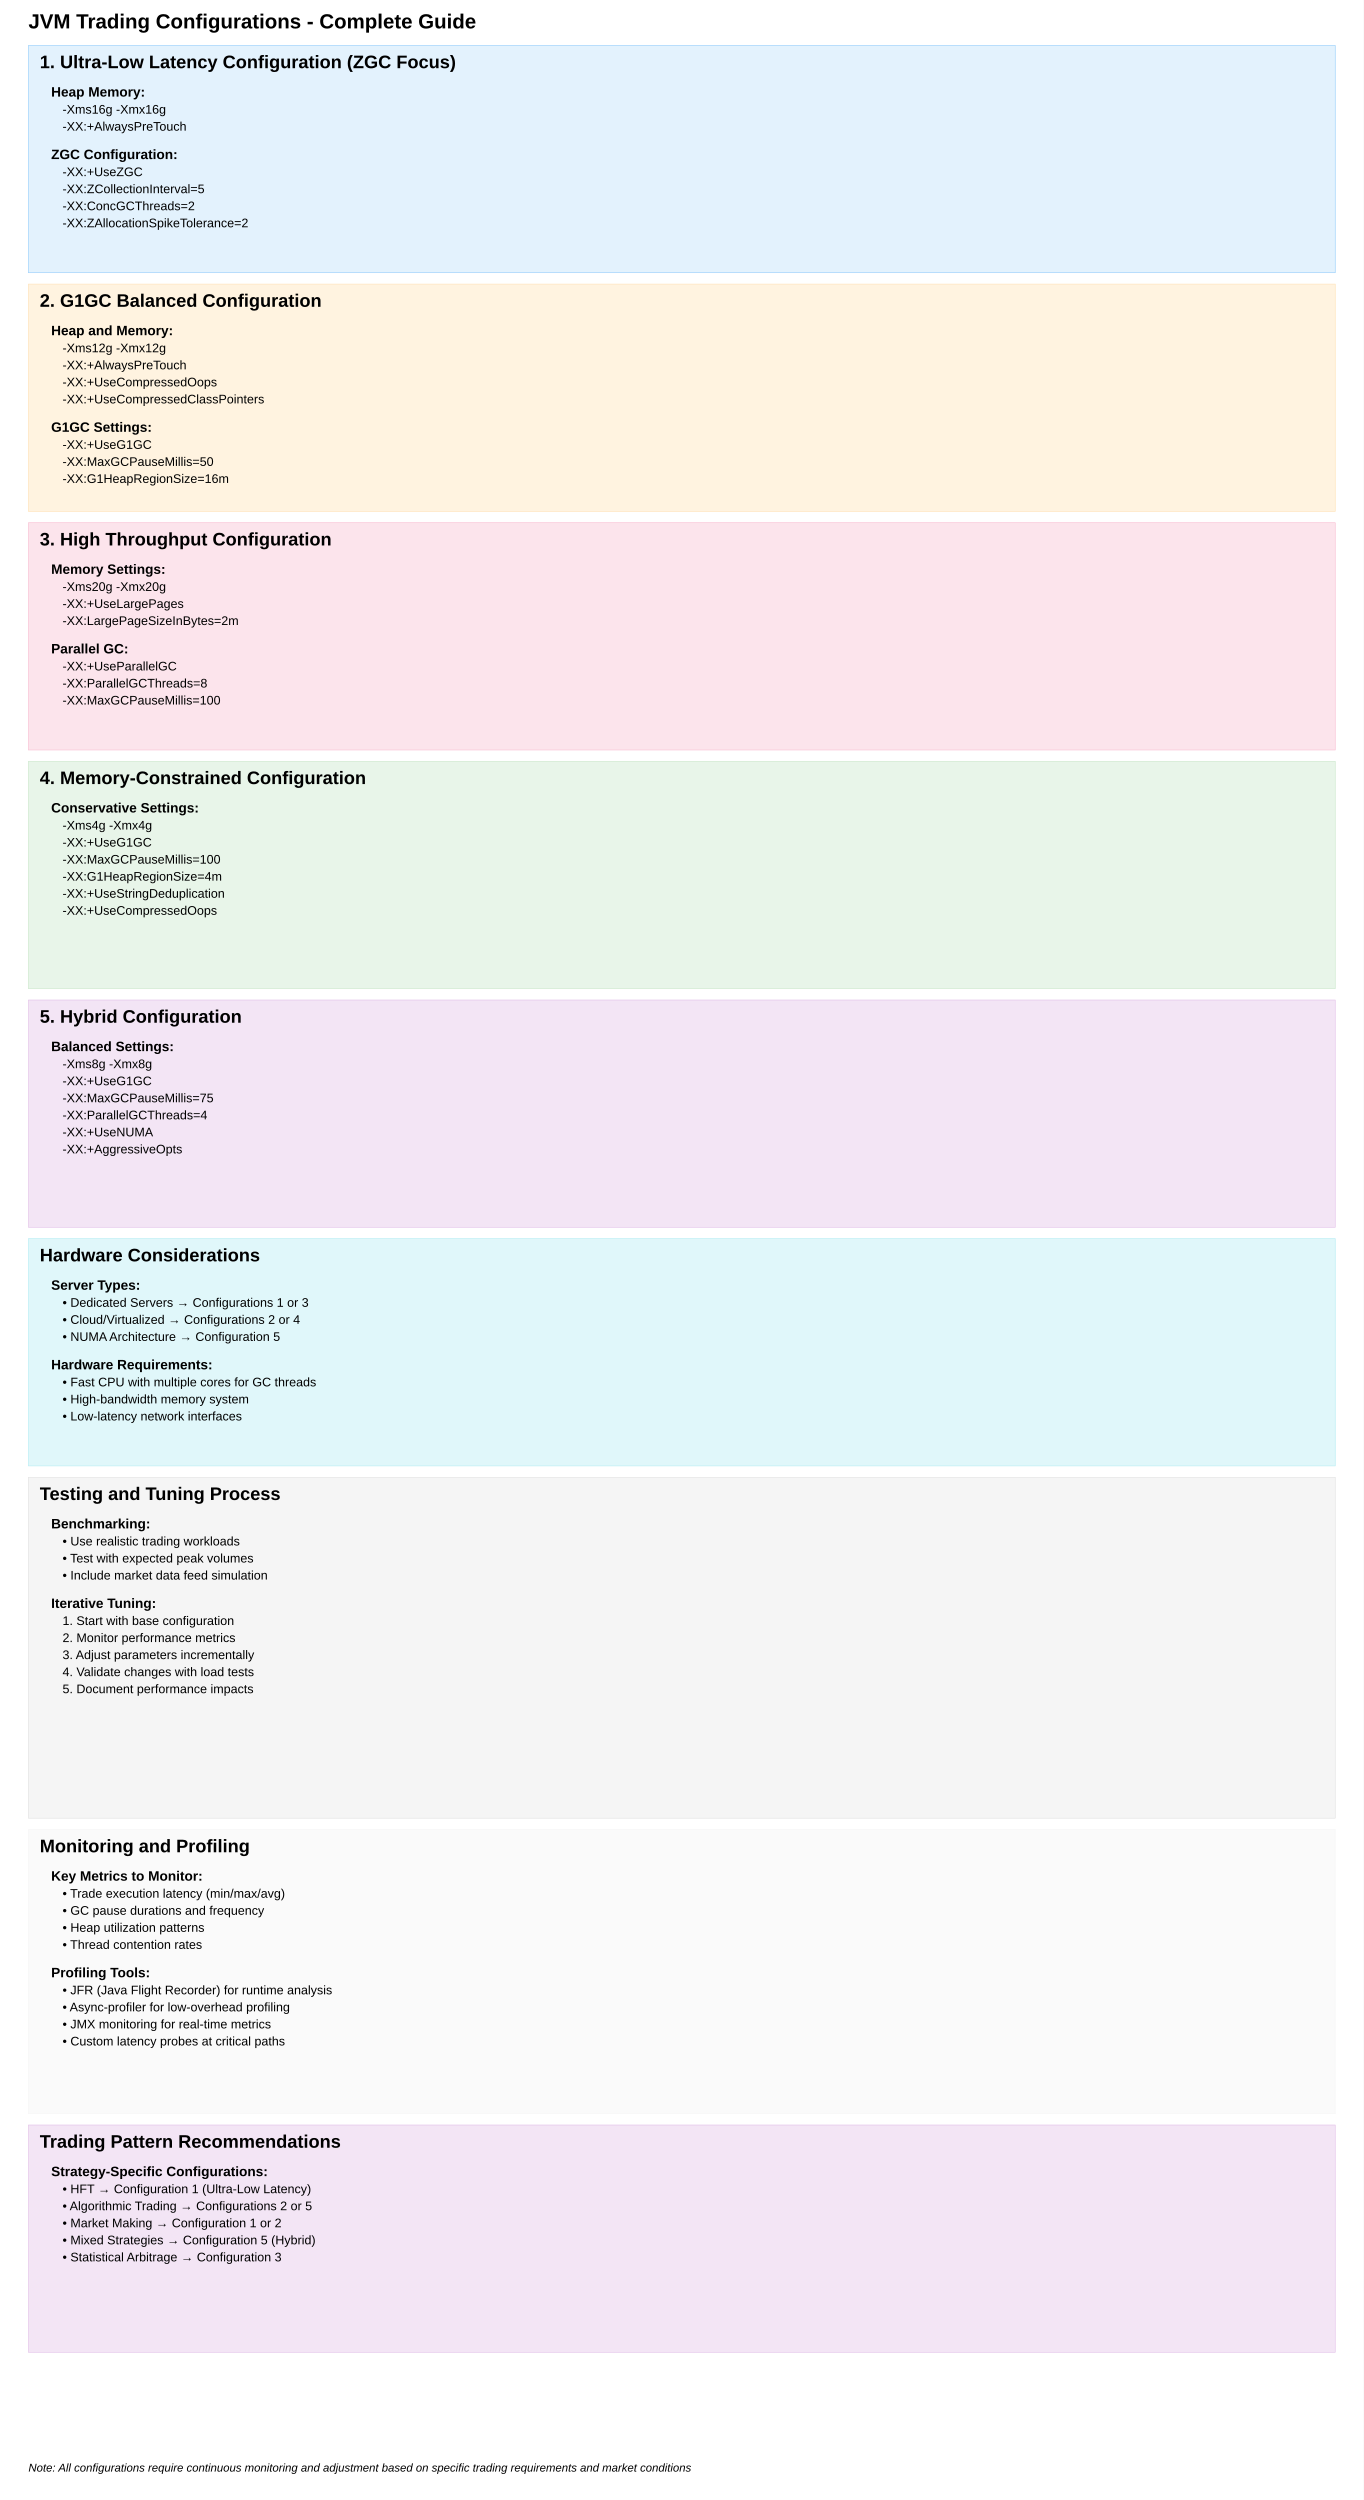
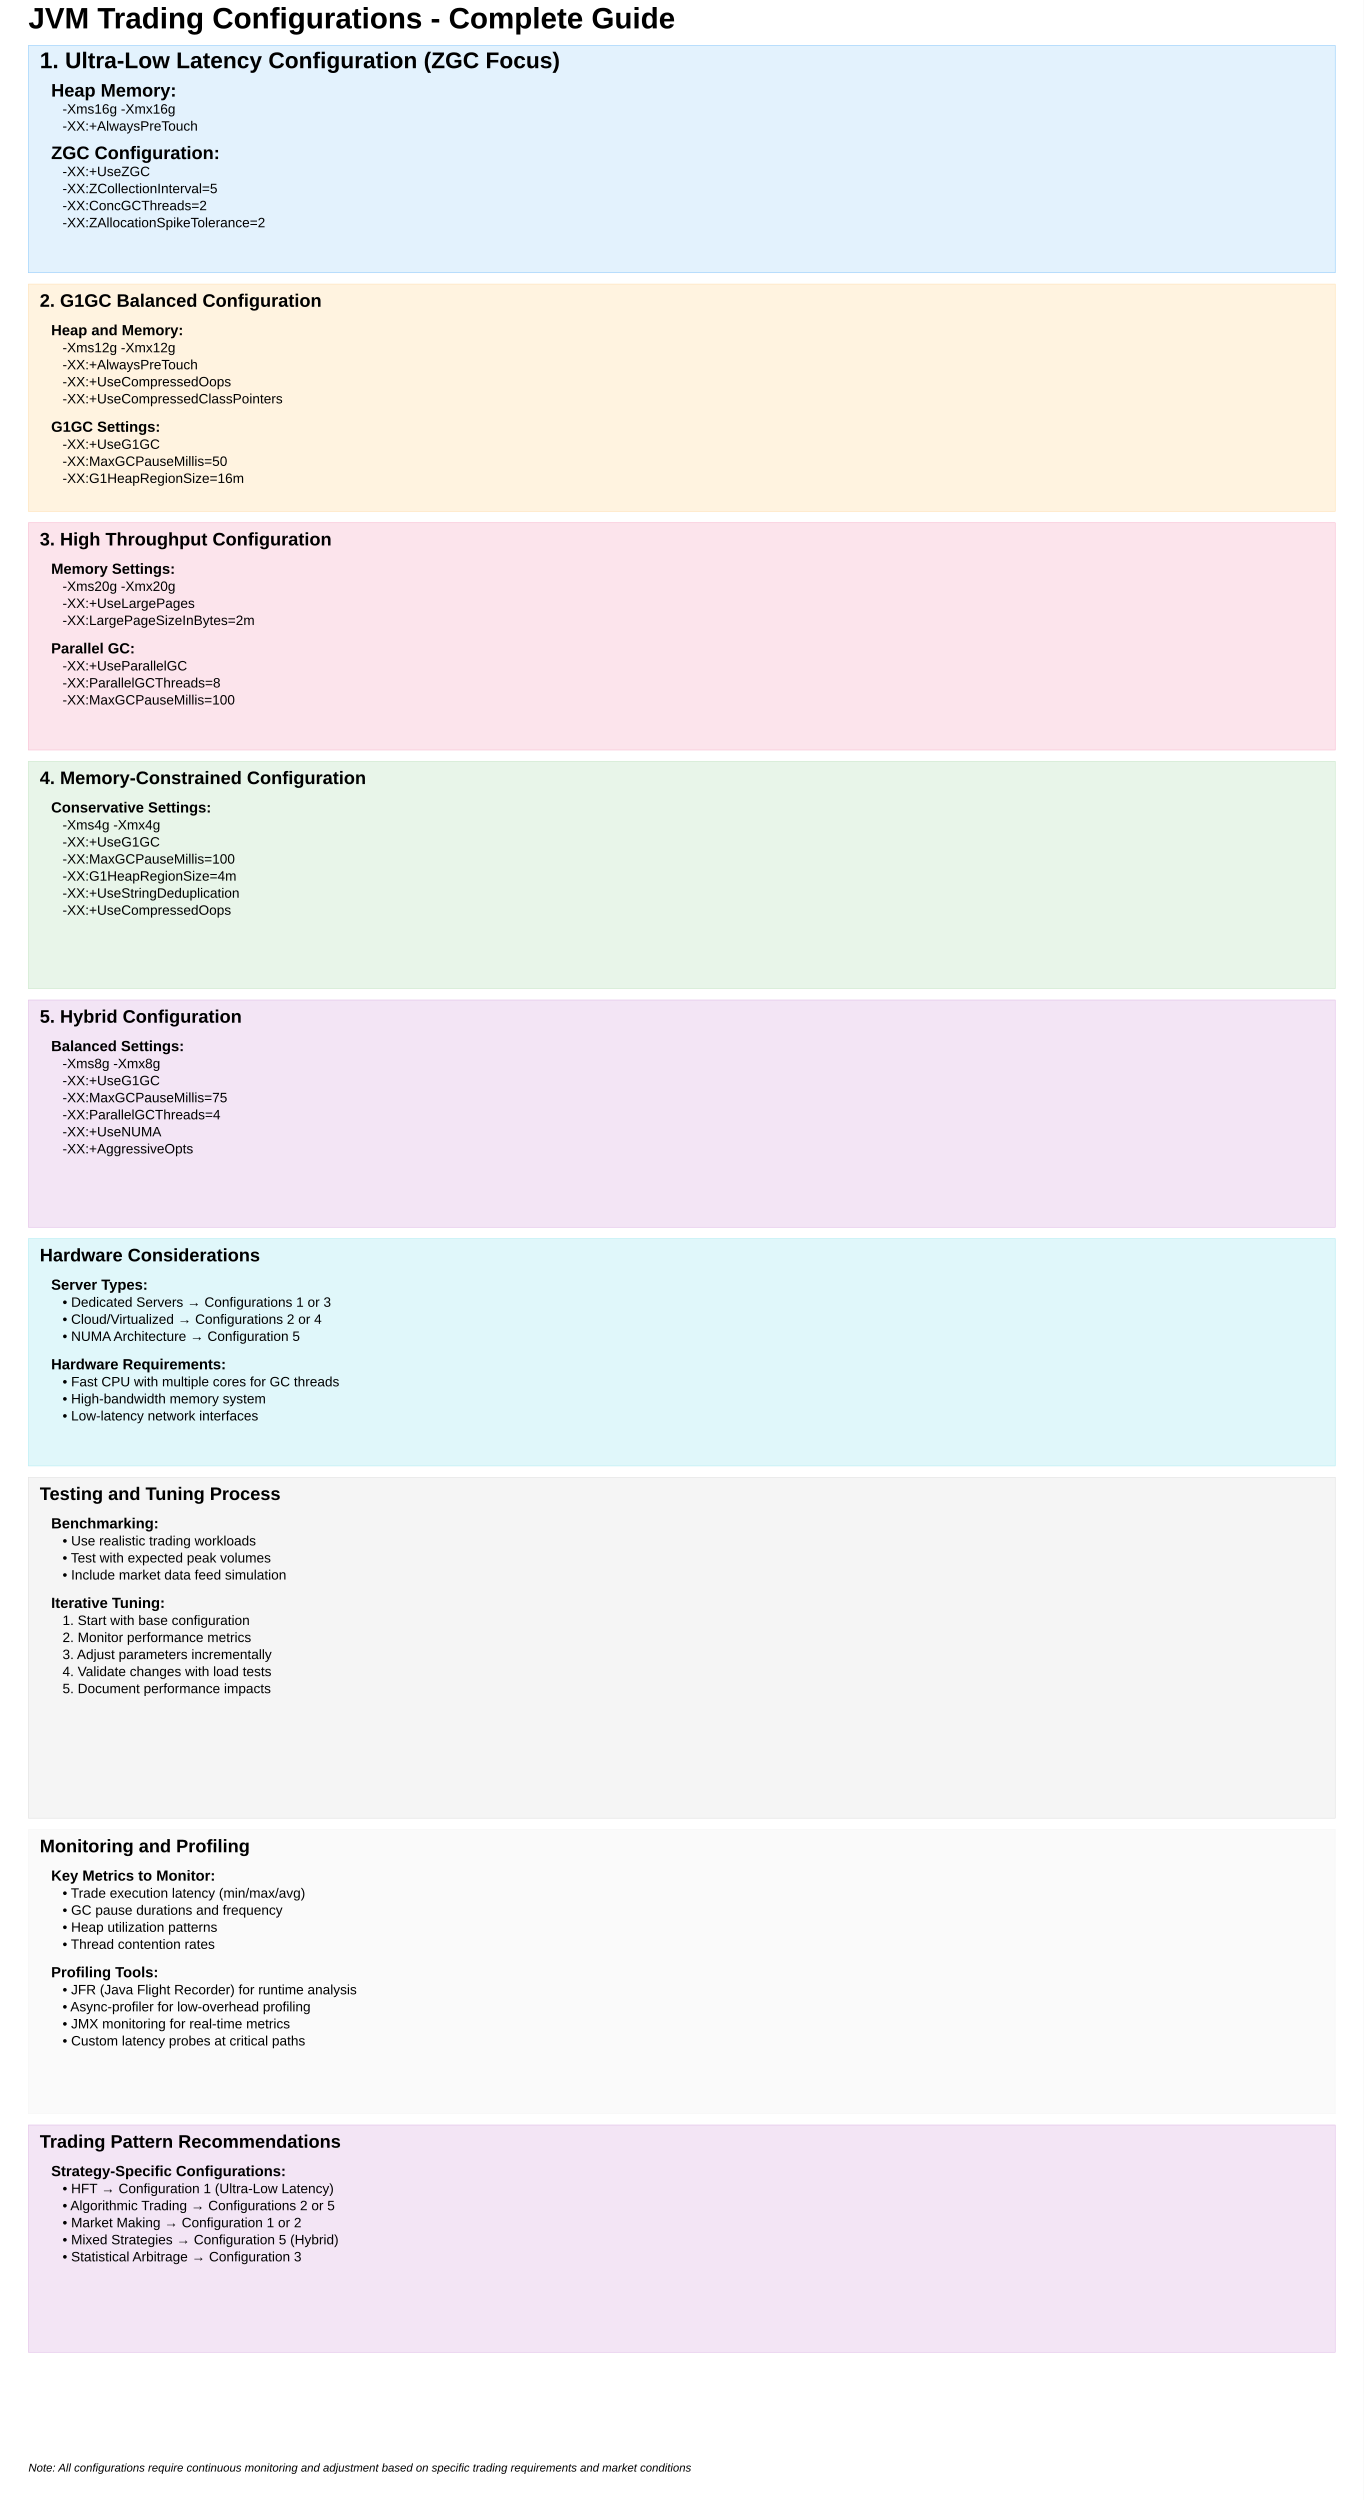
<svg xmlns="http://www.w3.org/2000/svg" viewBox="0 0 2400 4400">
  <rect x="0" y="0" width="2400" height="4400" fill="white" />
-   <text x="50" y="50" font-family="Arial" font-size="36" font-weight="bold">JVM Trading Configurations - Complete Guide</text>
+   <text x="50" y="50" font-family="Arial" font-size="52" font-weight="bold">JVM Trading Configurations - Complete Guide</text>
  <rect x="50" y="80" width="2300" height="400" fill="#e3f2fd" stroke="#90caf9" />
-   <text x="70" y="120" font-family="Arial" font-size="32" font-weight="bold">1. Ultra-Low Latency Configuration (ZGC Focus)</text>
-   <text x="90" y="170" font-family="Arial" font-size="24" font-weight="bold">Heap Memory:</text>
-   <text x="110" y="200" font-family="Arial" font-size="22">-Xms16g -Xmx16g</text>
-   <text x="110" y="230" font-family="Arial" font-size="22">-XX:+AlwaysPreTouch</text>
-   <text x="90" y="280" font-family="Arial" font-size="24" font-weight="bold">ZGC Configuration:</text>
-   <text x="110" y="310" font-family="Arial" font-size="22">-XX:+UseZGC</text>
-   <text x="110" y="340" font-family="Arial" font-size="22">-XX:ZCollectionInterval=5</text>
-   <text x="110" y="370" font-family="Arial" font-size="22">-XX:ConcGCThreads=2</text>
-   <text x="110" y="400" font-family="Arial" font-size="22">-XX:ZAllocationSpikeTolerance=2</text>
+   <text x="70" y="120" font-family="Arial" font-size="40" font-weight="bold">1. Ultra-Low Latency Configuration (ZGC Focus)</text>
+   <text x="90" y="170" font-family="Arial" font-size="32" font-weight="bold">Heap Memory:</text>
+   <text x="110" y="200" font-family="Arial" font-size="24">-Xms16g -Xmx16g</text>
+   <text x="110" y="230" font-family="Arial" font-size="24">-XX:+AlwaysPreTouch</text>
+   <text x="90" y="280" font-family="Arial" font-size="32" font-weight="bold">ZGC Configuration:</text>
+   <text x="110" y="310" font-family="Arial" font-size="24">-XX:+UseZGC</text>
+   <text x="110" y="340" font-family="Arial" font-size="24">-XX:ZCollectionInterval=5</text>
+   <text x="110" y="370" font-family="Arial" font-size="24">-XX:ConcGCThreads=2</text>
+   <text x="110" y="400" font-family="Arial" font-size="24">-XX:ZAllocationSpikeTolerance=2</text>
  <rect x="50" y="500" width="2300" height="400" fill="#fff3e0" stroke="#ffe0b2" />
  <text x="70" y="540" font-family="Arial" font-size="32" font-weight="bold">2. G1GC Balanced Configuration</text>
-   <text x="90" y="590" font-family="Arial" font-size="24" font-weight="bold">Heap and Memory:</text>
-   <text x="110" y="620" font-family="Arial" font-size="22">-Xms12g -Xmx12g</text>
-   <text x="110" y="650" font-family="Arial" font-size="22">-XX:+AlwaysPreTouch</text>
-   <text x="110" y="680" font-family="Arial" font-size="22">-XX:+UseCompressedOops</text>
-   <text x="110" y="710" font-family="Arial" font-size="22">-XX:+UseCompressedClassPointers</text>
-   <text x="90" y="760" font-family="Arial" font-size="24" font-weight="bold">G1GC Settings:</text>
-   <text x="110" y="790" font-family="Arial" font-size="22">-XX:+UseG1GC</text>
-   <text x="110" y="820" font-family="Arial" font-size="22">-XX:MaxGCPauseMillis=50</text>
-   <text x="110" y="850" font-family="Arial" font-size="22">-XX:G1HeapRegionSize=16m</text>
+   <text x="90" y="590" font-family="Arial" font-size="26" font-weight="bold">Heap and Memory:</text>
+   <text x="110" y="620" font-family="Arial" font-size="24">-Xms12g -Xmx12g</text>
+   <text x="110" y="650" font-family="Arial" font-size="24">-XX:+AlwaysPreTouch</text>
+   <text x="110" y="680" font-family="Arial" font-size="24">-XX:+UseCompressedOops</text>
+   <text x="110" y="710" font-family="Arial" font-size="24">-XX:+UseCompressedClassPointers</text>
+   <text x="90" y="760" font-family="Arial" font-size="26" font-weight="bold">G1GC Settings:</text>
+   <text x="110" y="790" font-family="Arial" font-size="24">-XX:+UseG1GC</text>
+   <text x="110" y="820" font-family="Arial" font-size="24">-XX:MaxGCPauseMillis=50</text>
+   <text x="110" y="850" font-family="Arial" font-size="24">-XX:G1HeapRegionSize=16m</text>
  <rect x="50" y="920" width="2300" height="400" fill="#fce4ec" stroke="#f8bbd0" />
  <text x="70" y="960" font-family="Arial" font-size="32" font-weight="bold">3. High Throughput Configuration</text>
-   <text x="90" y="1010" font-family="Arial" font-size="24" font-weight="bold">Memory Settings:</text>
-   <text x="110" y="1040" font-family="Arial" font-size="22">-Xms20g -Xmx20g</text>
-   <text x="110" y="1070" font-family="Arial" font-size="22">-XX:+UseLargePages</text>
-   <text x="110" y="1100" font-family="Arial" font-size="22">-XX:LargePageSizeInBytes=2m</text>
-   <text x="90" y="1150" font-family="Arial" font-size="24" font-weight="bold">Parallel GC:</text>
-   <text x="110" y="1180" font-family="Arial" font-size="22">-XX:+UseParallelGC</text>
-   <text x="110" y="1210" font-family="Arial" font-size="22">-XX:ParallelGCThreads=8</text>
-   <text x="110" y="1240" font-family="Arial" font-size="22">-XX:MaxGCPauseMillis=100</text>
+   <text x="90" y="1010" font-family="Arial" font-size="26" font-weight="bold">Memory Settings:</text>
+   <text x="110" y="1040" font-family="Arial" font-size="24">-Xms20g -Xmx20g</text>
+   <text x="110" y="1070" font-family="Arial" font-size="24">-XX:+UseLargePages</text>
+   <text x="110" y="1100" font-family="Arial" font-size="24">-XX:LargePageSizeInBytes=2m</text>
+   <text x="90" y="1150" font-family="Arial" font-size="26" font-weight="bold">Parallel GC:</text>
+   <text x="110" y="1180" font-family="Arial" font-size="24">-XX:+UseParallelGC</text>
+   <text x="110" y="1210" font-family="Arial" font-size="24">-XX:ParallelGCThreads=8</text>
+   <text x="110" y="1240" font-family="Arial" font-size="24">-XX:MaxGCPauseMillis=100</text>
  <rect x="50" y="1340" width="2300" height="400" fill="#e8f5e9" stroke="#c8e6c9" />
  <text x="70" y="1380" font-family="Arial" font-size="32" font-weight="bold">4. Memory-Constrained Configuration</text>
-   <text x="90" y="1430" font-family="Arial" font-size="24" font-weight="bold">Conservative Settings:</text>
-   <text x="110" y="1460" font-family="Arial" font-size="22">-Xms4g -Xmx4g</text>
-   <text x="110" y="1490" font-family="Arial" font-size="22">-XX:+UseG1GC</text>
-   <text x="110" y="1520" font-family="Arial" font-size="22">-XX:MaxGCPauseMillis=100</text>
-   <text x="110" y="1550" font-family="Arial" font-size="22">-XX:G1HeapRegionSize=4m</text>
-   <text x="110" y="1580" font-family="Arial" font-size="22">-XX:+UseStringDeduplication</text>
-   <text x="110" y="1610" font-family="Arial" font-size="22">-XX:+UseCompressedOops</text>
+   <text x="90" y="1430" font-family="Arial" font-size="26" font-weight="bold">Conservative Settings:</text>
+   <text x="110" y="1460" font-family="Arial" font-size="24">-Xms4g -Xmx4g</text>
+   <text x="110" y="1490" font-family="Arial" font-size="24">-XX:+UseG1GC</text>
+   <text x="110" y="1520" font-family="Arial" font-size="24">-XX:MaxGCPauseMillis=100</text>
+   <text x="110" y="1550" font-family="Arial" font-size="24">-XX:G1HeapRegionSize=4m</text>
+   <text x="110" y="1580" font-family="Arial" font-size="24">-XX:+UseStringDeduplication</text>
+   <text x="110" y="1610" font-family="Arial" font-size="24">-XX:+UseCompressedOops</text>
  <rect x="50" y="1760" width="2300" height="400" fill="#f3e5f5" stroke="#e1bee7" />
  <text x="70" y="1800" font-family="Arial" font-size="32" font-weight="bold">5. Hybrid Configuration</text>
-   <text x="90" y="1850" font-family="Arial" font-size="24" font-weight="bold">Balanced Settings:</text>
-   <text x="110" y="1880" font-family="Arial" font-size="22">-Xms8g -Xmx8g</text>
-   <text x="110" y="1910" font-family="Arial" font-size="22">-XX:+UseG1GC</text>
-   <text x="110" y="1940" font-family="Arial" font-size="22">-XX:MaxGCPauseMillis=75</text>
-   <text x="110" y="1970" font-family="Arial" font-size="22">-XX:ParallelGCThreads=4</text>
-   <text x="110" y="2000" font-family="Arial" font-size="22">-XX:+UseNUMA</text>
-   <text x="110" y="2030" font-family="Arial" font-size="22">-XX:+AggressiveOpts</text>
+   <text x="90" y="1850" font-family="Arial" font-size="26" font-weight="bold">Balanced Settings:</text>
+   <text x="110" y="1880" font-family="Arial" font-size="24">-Xms8g -Xmx8g</text>
+   <text x="110" y="1910" font-family="Arial" font-size="24">-XX:+UseG1GC</text>
+   <text x="110" y="1940" font-family="Arial" font-size="24">-XX:MaxGCPauseMillis=75</text>
+   <text x="110" y="1970" font-family="Arial" font-size="24">-XX:ParallelGCThreads=4</text>
+   <text x="110" y="2000" font-family="Arial" font-size="24">-XX:+UseNUMA</text>
+   <text x="110" y="2030" font-family="Arial" font-size="24">-XX:+AggressiveOpts</text>
  <rect x="50" y="2180" width="2300" height="400" fill="#e0f7fa" stroke="#b2ebf2" />
  <text x="70" y="2220" font-family="Arial" font-size="32" font-weight="bold">Hardware Considerations</text>
-   <text x="90" y="2270" font-family="Arial" font-size="24" font-weight="bold">Server Types:</text>
-   <text x="110" y="2300" font-family="Arial" font-size="22">• Dedicated Servers → Configurations 1 or 3</text>
-   <text x="110" y="2330" font-family="Arial" font-size="22">• Cloud/Virtualized → Configurations 2 or 4</text>
-   <text x="110" y="2360" font-family="Arial" font-size="22">• NUMA Architecture → Configuration 5</text>
-   <text x="90" y="2410" font-family="Arial" font-size="24" font-weight="bold">Hardware Requirements:</text>
-   <text x="110" y="2440" font-family="Arial" font-size="22">• Fast CPU with multiple cores for GC threads</text>
-   <text x="110" y="2470" font-family="Arial" font-size="22">• High-bandwidth memory system</text>
-   <text x="110" y="2500" font-family="Arial" font-size="22">• Low-latency network interfaces</text>
+   <text x="90" y="2270" font-family="Arial" font-size="26" font-weight="bold">Server Types:</text>
+   <text x="110" y="2300" font-family="Arial" font-size="24">• Dedicated Servers → Configurations 1 or 3</text>
+   <text x="110" y="2330" font-family="Arial" font-size="24">• Cloud/Virtualized → Configurations 2 or 4</text>
+   <text x="110" y="2360" font-family="Arial" font-size="24">• NUMA Architecture → Configuration 5</text>
+   <text x="90" y="2410" font-family="Arial" font-size="26" font-weight="bold">Hardware Requirements:</text>
+   <text x="110" y="2440" font-family="Arial" font-size="24">• Fast CPU with multiple cores for GC threads</text>
+   <text x="110" y="2470" font-family="Arial" font-size="24">• High-bandwidth memory system</text>
+   <text x="110" y="2500" font-family="Arial" font-size="24">• Low-latency network interfaces</text>
  <rect x="50" y="2600" width="2300" height="600" fill="#f5f5f5" stroke="#e0e0e0" />
  <text x="70" y="2640" font-family="Arial" font-size="32" font-weight="bold">Testing and Tuning Process</text>
-   <text x="90" y="2690" font-family="Arial" font-size="24" font-weight="bold">Benchmarking:</text>
-   <text x="110" y="2720" font-family="Arial" font-size="22">• Use realistic trading workloads</text>
-   <text x="110" y="2750" font-family="Arial" font-size="22">• Test with expected peak volumes</text>
-   <text x="110" y="2780" font-family="Arial" font-size="22">• Include market data feed simulation</text>
-   <text x="90" y="2830" font-family="Arial" font-size="24" font-weight="bold">Iterative Tuning:</text>
-   <text x="110" y="2860" font-family="Arial" font-size="22">1. Start with base configuration</text>
-   <text x="110" y="2890" font-family="Arial" font-size="22">2. Monitor performance metrics</text>
-   <text x="110" y="2920" font-family="Arial" font-size="22">3. Adjust parameters incrementally</text>
-   <text x="110" y="2950" font-family="Arial" font-size="22">4. Validate changes with load tests</text>
-   <text x="110" y="2980" font-family="Arial" font-size="22">5. Document performance impacts</text>
+   <text x="90" y="2690" font-family="Arial" font-size="26" font-weight="bold">Benchmarking:</text>
+   <text x="110" y="2720" font-family="Arial" font-size="24">• Use realistic trading workloads</text>
+   <text x="110" y="2750" font-family="Arial" font-size="24">• Test with expected peak volumes</text>
+   <text x="110" y="2780" font-family="Arial" font-size="24">• Include market data feed simulation</text>
+   <text x="90" y="2830" font-family="Arial" font-size="26" font-weight="bold">Iterative Tuning:</text>
+   <text x="110" y="2860" font-family="Arial" font-size="24">1. Start with base configuration</text>
+   <text x="110" y="2890" font-family="Arial" font-size="24">2. Monitor performance metrics</text>
+   <text x="110" y="2920" font-family="Arial" font-size="24">3. Adjust parameters incrementally</text>
+   <text x="110" y="2950" font-family="Arial" font-size="24">4. Validate changes with load tests</text>
+   <text x="110" y="2980" font-family="Arial" font-size="24">5. Document performance impacts</text>
  <rect x="50" y="3220" width="2300" height="500" fill="#fafafa" stroke="#f5f5f5" />
  <text x="70" y="3260" font-family="Arial" font-size="32" font-weight="bold">Monitoring and Profiling</text>
-   <text x="90" y="3310" font-family="Arial" font-size="24" font-weight="bold">Key Metrics to Monitor:</text>
-   <text x="110" y="3340" font-family="Arial" font-size="22">• Trade execution latency (min/max/avg)</text>
-   <text x="110" y="3370" font-family="Arial" font-size="22">• GC pause durations and frequency</text>
-   <text x="110" y="3400" font-family="Arial" font-size="22">• Heap utilization patterns</text>
-   <text x="110" y="3430" font-family="Arial" font-size="22">• Thread contention rates</text>
-   <text x="90" y="3480" font-family="Arial" font-size="24" font-weight="bold">Profiling Tools:</text>
-   <text x="110" y="3510" font-family="Arial" font-size="22">• JFR (Java Flight Recorder) for runtime analysis</text>
-   <text x="110" y="3540" font-family="Arial" font-size="22">• Async-profiler for low-overhead profiling</text>
-   <text x="110" y="3570" font-family="Arial" font-size="22">• JMX monitoring for real-time metrics</text>
-   <text x="110" y="3600" font-family="Arial" font-size="22">• Custom latency probes at critical paths</text>
+   <text x="90" y="3310" font-family="Arial" font-size="26" font-weight="bold">Key Metrics to Monitor:</text>
+   <text x="110" y="3340" font-family="Arial" font-size="24">• Trade execution latency (min/max/avg)</text>
+   <text x="110" y="3370" font-family="Arial" font-size="24">• GC pause durations and frequency</text>
+   <text x="110" y="3400" font-family="Arial" font-size="24">• Heap utilization patterns</text>
+   <text x="110" y="3430" font-family="Arial" font-size="24">• Thread contention rates</text>
+   <text x="90" y="3480" font-family="Arial" font-size="26" font-weight="bold">Profiling Tools:</text>
+   <text x="110" y="3510" font-family="Arial" font-size="24">• JFR (Java Flight Recorder) for runtime analysis</text>
+   <text x="110" y="3540" font-family="Arial" font-size="24">• Async-profiler for low-overhead profiling</text>
+   <text x="110" y="3570" font-family="Arial" font-size="24">• JMX monitoring for real-time metrics</text>
+   <text x="110" y="3600" font-family="Arial" font-size="24">• Custom latency probes at critical paths</text>
  <rect x="50" y="3740" width="2300" height="400" fill="#f3e5f5" stroke="#e1bee7" />
  <text x="70" y="3780" font-family="Arial" font-size="32" font-weight="bold">Trading Pattern Recommendations</text>
-   <text x="90" y="3830" font-family="Arial" font-size="24" font-weight="bold">Strategy-Specific Configurations:</text>
-   <text x="110" y="3860" font-family="Arial" font-size="22">• HFT → Configuration 1 (Ultra-Low Latency)</text>
-   <text x="110" y="3890" font-family="Arial" font-size="22">• Algorithmic Trading → Configurations 2 or 5</text>
-   <text x="110" y="3920" font-family="Arial" font-size="22">• Market Making → Configuration 1 or 2</text>
-   <text x="110" y="3950" font-family="Arial" font-size="22">• Mixed Strategies → Configuration 5 (Hybrid)</text>
-   <text x="110" y="3980" font-family="Arial" font-size="22">• Statistical Arbitrage → Configuration 3</text>
+   <text x="90" y="3830" font-family="Arial" font-size="26" font-weight="bold">Strategy-Specific Configurations:</text>
+   <text x="110" y="3860" font-family="Arial" font-size="24">• HFT → Configuration 1 (Ultra-Low Latency)</text>
+   <text x="110" y="3890" font-family="Arial" font-size="24">• Algorithmic Trading → Configurations 2 or 5</text>
+   <text x="110" y="3920" font-family="Arial" font-size="24">• Market Making → Configuration 1 or 2</text>
+   <text x="110" y="3950" font-family="Arial" font-size="24">• Mixed Strategies → Configuration 5 (Hybrid)</text>
+   <text x="110" y="3980" font-family="Arial" font-size="24">• Statistical Arbitrage → Configuration 3</text>
  <text x="50" y="4350" font-family="Arial" font-size="20" font-style="italic">Note: All configurations require continuous monitoring and adjustment based on specific trading requirements and market conditions</text>
</svg>
